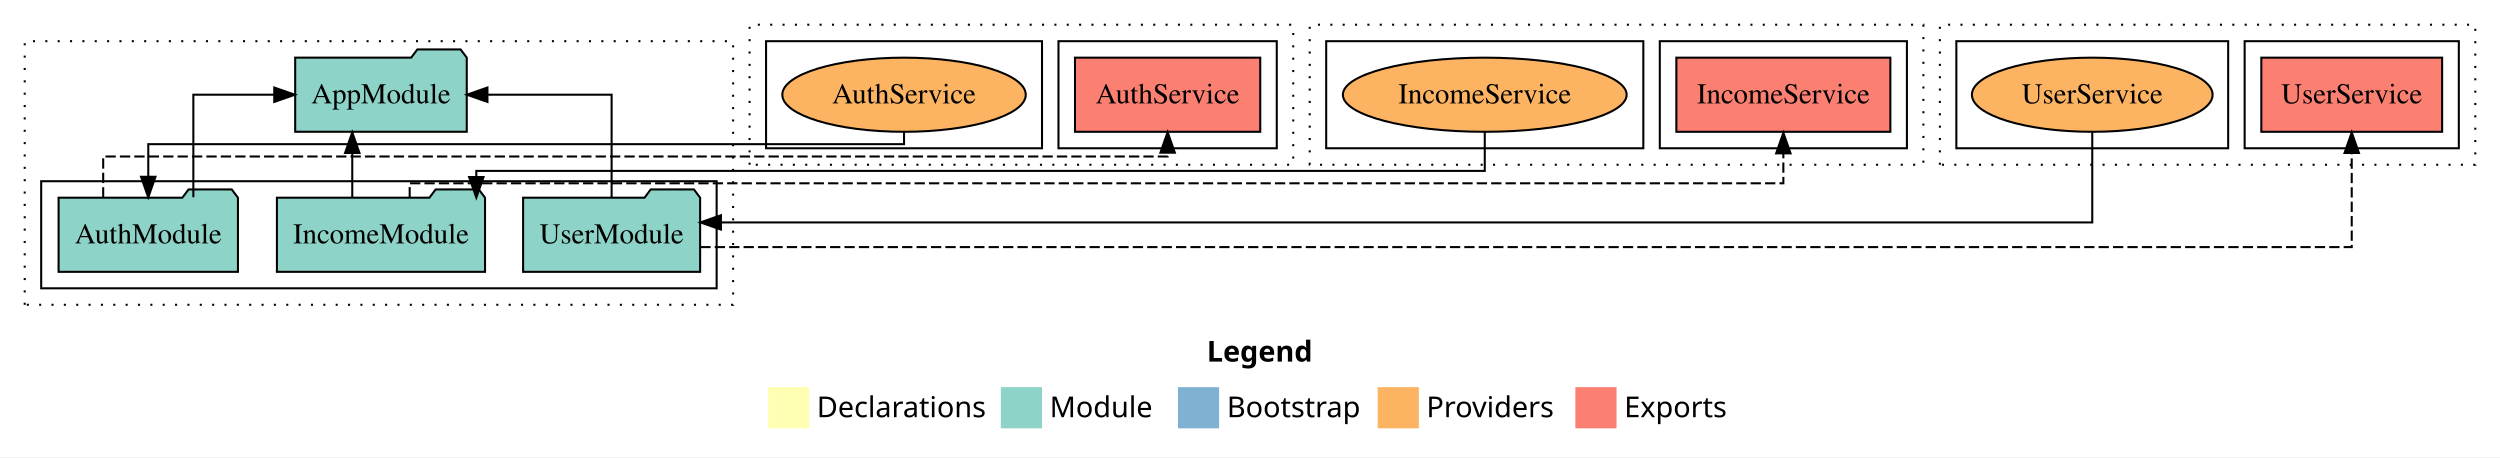
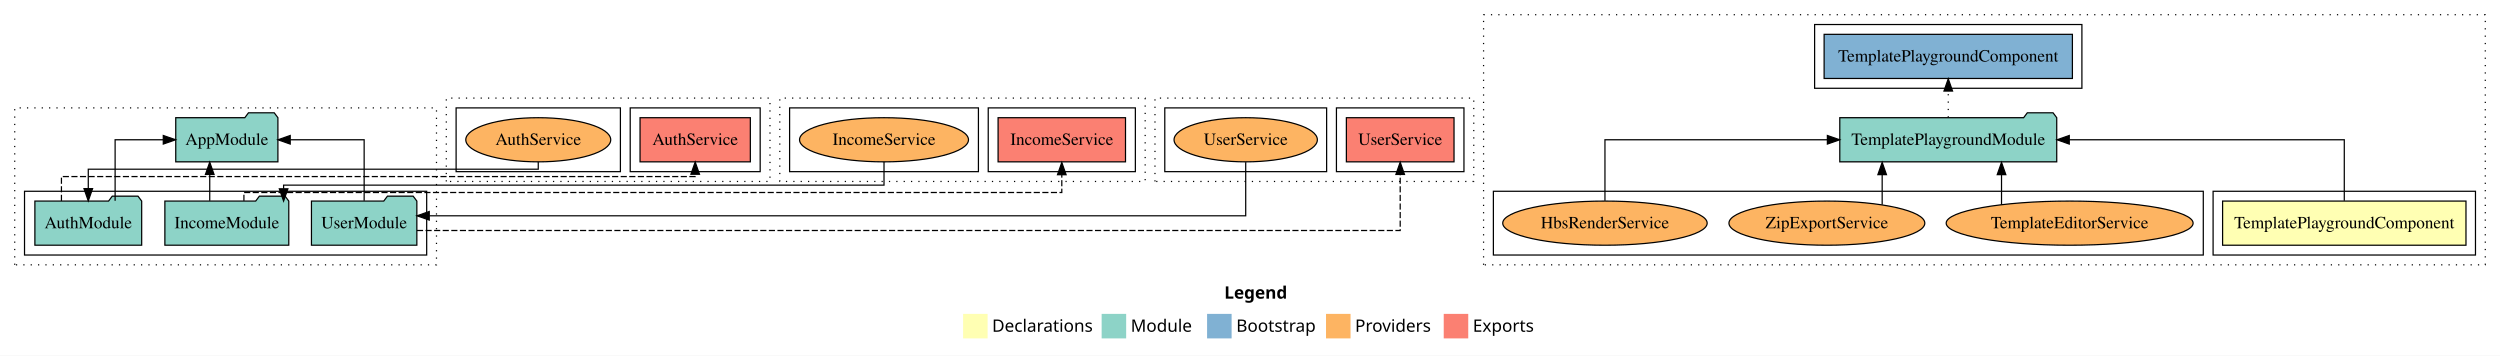
- <svg xmlns="http://www.w3.org/2000/svg" width="1214pt" height="222pt" viewBox="0.00 0.00 1214.00 222.00">
-   <g id="graph0" class="graph" transform="scale(1 1) rotate(0) translate(4 218)">
-     <polygon fill="white" stroke="transparent" points="-4,4 -4,-218 1210,-218 1210,4 -4,4" />
-     <text text-anchor="start" x="582.01" y="-42.4" font-family="Times-12" font-weight="bold" font-size="14.00">Legend</text>
-     <polygon fill="#ffffb3" stroke="transparent" points="369,-10 369,-30 389,-30 389,-10 369,-10" />
-     <text text-anchor="start" x="392.63" y="-15.4" font-family="Times-12" font-size="14.00">  Declarations</text>
-     <polygon fill="#8dd3c7" stroke="transparent" points="482,-10 482,-30 502,-30 502,-10 482,-10" />
-     <text text-anchor="start" x="505.73" y="-15.4" font-family="Times-12" font-size="14.00">  Module</text>
-     <polygon fill="#80b1d3" stroke="transparent" points="568,-10 568,-30 588,-30 588,-10 568,-10" />
-     <text text-anchor="start" x="591.78" y="-15.4" font-family="Times-12" font-size="14.00">  Bootstrap</text>
-     <polygon fill="#fdb462" stroke="transparent" points="665,-10 665,-30 685,-30 685,-10 665,-10" />
-     <text text-anchor="start" x="688.67" y="-15.4" font-family="Times-12" font-size="14.00">  Providers</text>
-     <polygon fill="#fb8072" stroke="transparent" points="761,-10 761,-30 781,-30 781,-10 761,-10" />
-     <text text-anchor="start" x="784.73" y="-15.4" font-family="Times-12" font-size="14.00">  Exports</text>
+ <svg xmlns="http://www.w3.org/2000/svg" width="2039pt" height="290pt" viewBox="0.00 0.00 2039.00 290.00">
+   <g id="graph0" class="graph" transform="scale(1 1) rotate(0) translate(4 286)">
+     <polygon fill="white" stroke="transparent" points="-4,4 -4,-286 2035,-286 2035,4 -4,4" />
+     <text text-anchor="start" x="994.51" y="-42.4" font-family="Times-12" font-weight="bold" font-size="14.00">Legend</text>
+     <polygon fill="#ffffb3" stroke="transparent" points="781.5,-10 781.5,-30 801.5,-30 801.5,-10 781.5,-10" />
+     <text text-anchor="start" x="805.13" y="-15.4" font-family="Times-12" font-size="14.00">  Declarations</text>
+     <polygon fill="#8dd3c7" stroke="transparent" points="894.5,-10 894.5,-30 914.5,-30 914.5,-10 894.5,-10" />
+     <text text-anchor="start" x="918.23" y="-15.4" font-family="Times-12" font-size="14.00">  Module</text>
+     <polygon fill="#80b1d3" stroke="transparent" points="980.5,-10 980.5,-30 1000.5,-30 1000.5,-10 980.5,-10" />
+     <text text-anchor="start" x="1004.28" y="-15.4" font-family="Times-12" font-size="14.00">  Bootstrap</text>
+     <polygon fill="#fdb462" stroke="transparent" points="1077.5,-10 1077.5,-30 1097.5,-30 1097.5,-10 1077.5,-10" />
+     <text text-anchor="start" x="1101.17" y="-15.4" font-family="Times-12" font-size="14.00">  Providers</text>
+     <polygon fill="#fb8072" stroke="transparent" points="1173.5,-10 1173.5,-30 1193.5,-30 1193.5,-10 1173.5,-10" />
+     <text text-anchor="start" x="1197.23" y="-15.4" font-family="Times-12" font-size="14.00">  Exports</text>
    <g id="clust1" class="cluster">
      <polygon fill="none" stroke="black" stroke-dasharray="1,5" points="8,-70 8,-198 352,-198 352,-70 8,-70" />
    </g>
    <g id="clust3" class="cluster">
      <polygon fill="none" stroke="black" points="16,-78 16,-130 344,-130 344,-78 16,-78" />
    </g>
    <g id="clust7" class="cluster">
      <polygon fill="none" stroke="black" stroke-dasharray="1,5" points="360,-138 360,-206 624,-206 624,-138 360,-138" />
    </g>
    <g id="clust10" class="cluster">
      <polygon fill="none" stroke="black" points="510,-146 510,-198 616,-198 616,-146 510,-146" />
    </g>
    <g id="clust12" class="cluster">
      <polygon fill="none" stroke="black" points="368,-146 368,-198 502,-198 502,-146 368,-146" />
    </g>
    <g id="clust13" class="cluster">
      <polygon fill="none" stroke="black" stroke-dasharray="1,5" points="632,-138 632,-206 930,-206 930,-138 632,-138" />
    </g>
    <g id="clust16" class="cluster">
      <polygon fill="none" stroke="black" points="802,-146 802,-198 922,-198 922,-146 802,-146" />
    </g>
    <g id="clust18" class="cluster">
      <polygon fill="none" stroke="black" points="640,-146 640,-198 794,-198 794,-146 640,-146" />
    </g>
    <g id="clust19" class="cluster">
+       <polygon fill="none" stroke="black" stroke-dasharray="1,5" points="1206,-70 1206,-274 2023,-274 2023,-70 1206,-70" />
+     </g>
+     <g id="clust20" class="cluster">
+       <polygon fill="none" stroke="black" points="1801,-78 1801,-130 2015,-130 2015,-78 1801,-78" />
+     </g>
+     <g id="clust24" class="cluster">
+       <polygon fill="none" stroke="black" points="1476,-214 1476,-266 1694,-266 1694,-214 1476,-214" />
+     </g>
+     <g id="clust25" class="cluster">
+       <polygon fill="none" stroke="black" points="1214,-78 1214,-130 1793,-130 1793,-78 1214,-78" />
+     </g>
+     <g id="clust26" class="cluster">
      <polygon fill="none" stroke="black" stroke-dasharray="1,5" points="938,-138 938,-206 1198,-206 1198,-138 938,-138" />
    </g>
-     <g id="clust22" class="cluster">
+     <g id="clust29" class="cluster">
      <polygon fill="none" stroke="black" points="1086,-146 1086,-198 1190,-198 1190,-146 1086,-146" />
    </g>
-     <g id="clust24" class="cluster">
+     <g id="clust31" class="cluster">
      <polygon fill="none" stroke="black" points="946,-146 946,-198 1078,-198 1078,-146 946,-146" />
    </g>
    <g id="node1" class="node">
      <polygon fill="#8dd3c7" stroke="black" points="111.55,-122 108.55,-126 87.55,-126 84.55,-122 24.45,-122 24.45,-86 111.55,-86 111.55,-122" />
      <text text-anchor="middle" x="68" y="-99.8" font-family="Times,serif" font-size="14.00">AuthModule</text>
    </g>
    <g id="node4" class="node">
      <polygon fill="#8dd3c7" stroke="black" points="222.66,-190 219.66,-194 198.66,-194 195.66,-190 139.34,-190 139.34,-154 222.66,-154 222.66,-190" />
      <text text-anchor="middle" x="181" y="-167.8" font-family="Times,serif" font-size="14.00">AppModule</text>
    </g>
    <g id="edge1" class="edge">
      <path fill="none" stroke="black" d="M89.89,-122.22C89.89,-142.37 89.89,-172 89.89,-172 89.89,-172 129.18,-172 129.18,-172" />
      <polygon fill="black" stroke="black" points="129.18,-175.5 139.18,-172 129.18,-168.5 129.18,-175.5" />
    </g>
    <g id="node5" class="node">
      <polygon fill="#fb8072" stroke="black" points="607.98,-190 518.02,-190 518.02,-154 607.98,-154 607.98,-190" />
      <text text-anchor="middle" x="563" y="-167.8" font-family="Times,serif" font-size="14.00">AuthService </text>
    </g>
    <g id="edge4" class="edge">
      <path fill="none" stroke="black" stroke-dasharray="5,2" d="M46.11,-122.11C46.11,-131.9 46.11,-142 46.11,-142 46.11,-142 563,-142 563,-142 563,-142 563,-143.86 563,-143.86" />
      <polygon fill="black" stroke="black" points="559.5,-143.86 563,-153.86 566.5,-143.86 559.5,-143.86" />
    </g>
    <g id="node2" class="node">
      <polygon fill="#8dd3c7" stroke="black" points="231.53,-122 228.53,-126 207.53,-126 204.53,-122 130.47,-122 130.47,-86 231.53,-86 231.53,-122" />
      <text text-anchor="middle" x="181" y="-99.8" font-family="Times,serif" font-size="14.00">IncomeModule</text>
    </g>
    <g id="edge2" class="edge">
      <path fill="none" stroke="black" d="M167.06,-122.22C167.06,-122.22 167.06,-143.73 167.06,-143.73" />
      <polygon fill="black" stroke="black" points="163.56,-143.73 167.06,-153.73 170.56,-143.73 163.56,-143.73" />
    </g>
    <g id="node7" class="node">
      <polygon fill="#fb8072" stroke="black" points="913.96,-190 810.04,-190 810.04,-154 913.96,-154 913.96,-190" />
      <text text-anchor="middle" x="862" y="-167.8" font-family="Times,serif" font-size="14.00">IncomeService </text>
    </g>
    <g id="edge6" class="edge">
      <path fill="none" stroke="black" stroke-dasharray="5,2" d="M194.94,-122.17C194.94,-126.05 194.94,-129 194.94,-129 194.94,-129 862,-129 862,-129 862,-129 862,-143.51 862,-143.51" />
      <polygon fill="black" stroke="black" points="858.5,-143.51 862,-153.51 865.5,-143.51 858.5,-143.51" />
    </g>
    <g id="node3" class="node">
      <polygon fill="#8dd3c7" stroke="black" points="335.98,-122 332.98,-126 311.98,-126 308.98,-122 250.02,-122 250.02,-86 335.98,-86 335.98,-122" />
      <text text-anchor="middle" x="293" y="-99.8" font-family="Times,serif" font-size="14.00">UserModule</text>
    </g>
    <g id="edge3" class="edge">
      <path fill="none" stroke="black" d="M293,-122.22C293,-142.37 293,-172 293,-172 293,-172 232.7,-172 232.7,-172" />
      <polygon fill="black" stroke="black" points="232.7,-168.5 222.7,-172 232.7,-175.5 232.7,-168.5" />
    </g>
-     <g id="node9" class="node">
+     <g id="node15" class="node">
      <polygon fill="#fb8072" stroke="black" points="1181.9,-190 1094.1,-190 1094.1,-154 1181.9,-154 1181.9,-190" />
      <text text-anchor="middle" x="1138" y="-167.8" font-family="Times,serif" font-size="14.00">UserService </text>
    </g>
-     <g id="edge8" class="edge">
+     <g id="edge13" class="edge">
      <path fill="none" stroke="black" stroke-dasharray="5,2" d="M336.07,-98C508.26,-98 1138,-98 1138,-98 1138,-98 1138,-143.71 1138,-143.71" />
      <polygon fill="black" stroke="black" points="1134.5,-143.71 1138,-153.71 1141.5,-143.71 1134.5,-143.71" />
    </g>
    <g id="node6" class="node">
      <ellipse fill="#fdb462" stroke="black" cx="435" cy="-172" rx="59.11" ry="18" />
      <text text-anchor="middle" x="435" y="-167.8" font-family="Times,serif" font-size="14.00">AuthService</text>
    </g>
    <g id="edge5" class="edge">
      <path fill="none" stroke="black" d="M435,-153.81C435,-150.46 435,-148 435,-148 435,-148 68,-148 68,-148 68,-148 68,-132.15 68,-132.15" />
      <polygon fill="black" stroke="black" points="71.5,-132.15 68,-122.15 64.5,-132.15 71.5,-132.15" />
    </g>
    <g id="node8" class="node">
      <ellipse fill="#fdb462" stroke="black" cx="717" cy="-172" rx="68.9" ry="18" />
      <text text-anchor="middle" x="717" y="-167.8" font-family="Times,serif" font-size="14.00">IncomeService</text>
    </g>
    <g id="edge7" class="edge">
      <path fill="none" stroke="black" d="M717,-153.93C717,-144.54 717,-135 717,-135 717,-135 227.3,-135 227.3,-135 227.3,-135 227.3,-132.03 227.3,-132.03" />
      <polygon fill="black" stroke="black" points="230.8,-132.03 227.3,-122.03 223.8,-132.03 230.8,-132.03" />
    </g>
+     <g id="node9" class="node">
+       <polygon fill="#ffffb3" stroke="black" points="2007.25,-122 1808.75,-122 1808.75,-86 2007.25,-86 2007.25,-122" />
+       <text text-anchor="middle" x="1908" y="-99.8" font-family="Times,serif" font-size="14.00">TemplatePlaygroundComponent</text>
+     </g>
    <g id="node10" class="node">
+       <polygon fill="#8dd3c7" stroke="black" points="1673.47,-190 1670.47,-194 1649.47,-194 1646.47,-190 1496.53,-190 1496.53,-154 1673.47,-154 1673.47,-190" />
+       <text text-anchor="middle" x="1585" y="-167.8" font-family="Times,serif" font-size="14.00">TemplatePlaygroundModule</text>
+     </g>
+     <g id="edge8" class="edge">
+       <path fill="none" stroke="black" d="M1908,-122.22C1908,-142.37 1908,-172 1908,-172 1908,-172 1683.69,-172 1683.69,-172" />
+       <polygon fill="black" stroke="black" points="1683.69,-168.5 1673.69,-172 1683.69,-175.5 1683.69,-168.5" />
+     </g>
+     <g id="node11" class="node">
+       <polygon fill="#80b1d3" stroke="black" points="1686.25,-258 1483.75,-258 1483.75,-222 1686.25,-222 1686.25,-258" />
+       <text text-anchor="middle" x="1585" y="-235.8" font-family="Times,serif" font-size="14.00">TemplatePlaygroundComponent </text>
+     </g>
+     <g id="edge9" class="edge">
+       <path fill="none" stroke="black" stroke-dasharray="1,5" d="M1585,-190.22C1585,-190.22 1585,-211.73 1585,-211.73" />
+       <polygon fill="black" stroke="black" points="1581.5,-211.73 1585,-221.73 1588.5,-211.73 1581.5,-211.73" />
+     </g>
+     <g id="node12" class="node">
+       <ellipse fill="#fdb462" stroke="black" cx="1305" cy="-104" rx="83.37" ry="18" />
+       <text text-anchor="middle" x="1305" y="-99.8" font-family="Times,serif" font-size="14.00">HbsRenderService</text>
+     </g>
+     <g id="edge10" class="edge">
+       <path fill="none" stroke="black" d="M1305,-122.22C1305,-142.37 1305,-172 1305,-172 1305,-172 1486.41,-172 1486.41,-172" />
+       <polygon fill="black" stroke="black" points="1486.41,-175.5 1496.41,-172 1486.41,-168.5 1486.41,-175.5" />
+     </g>
+     <g id="node13" class="node">
+       <ellipse fill="#fdb462" stroke="black" cx="1684" cy="-104" rx="100.7" ry="18" />
+       <text text-anchor="middle" x="1684" y="-99.8" font-family="Times,serif" font-size="14.00">TemplateEditorService</text>
+     </g>
+     <g id="edge11" class="edge">
+       <path fill="none" stroke="black" d="M1628.44,-119.09C1628.44,-119.09 1628.44,-143.56 1628.44,-143.56" />
+       <polygon fill="black" stroke="black" points="1624.94,-143.56 1628.44,-153.56 1631.94,-143.56 1624.94,-143.56" />
+     </g>
+     <g id="node14" class="node">
+       <ellipse fill="#fdb462" stroke="black" cx="1486" cy="-104" rx="79.87" ry="18" />
+       <text text-anchor="middle" x="1486" y="-99.8" font-family="Times,serif" font-size="14.00">ZipExportService</text>
+     </g>
+     <g id="edge12" class="edge">
+       <path fill="none" stroke="black" d="M1531.1,-119.09C1531.1,-119.09 1531.1,-143.56 1531.1,-143.56" />
+       <polygon fill="black" stroke="black" points="1527.6,-143.56 1531.1,-153.56 1534.6,-143.56 1527.6,-143.56" />
+     </g>
+     <g id="node16" class="node">
      <ellipse fill="#fdb462" stroke="black" cx="1012" cy="-172" rx="58.44" ry="18" />
      <text text-anchor="middle" x="1012" y="-167.8" font-family="Times,serif" font-size="14.00">UserService</text>
    </g>
-     <g id="edge9" class="edge">
+     <g id="edge14" class="edge">
      <path fill="none" stroke="black" d="M1012,-153.73C1012,-135.44 1012,-110 1012,-110 1012,-110 346.09,-110 346.09,-110" />
      <polygon fill="black" stroke="black" points="346.09,-106.5 336.09,-110 346.09,-113.5 346.09,-106.5" />
    </g>
  </g>
</svg>
